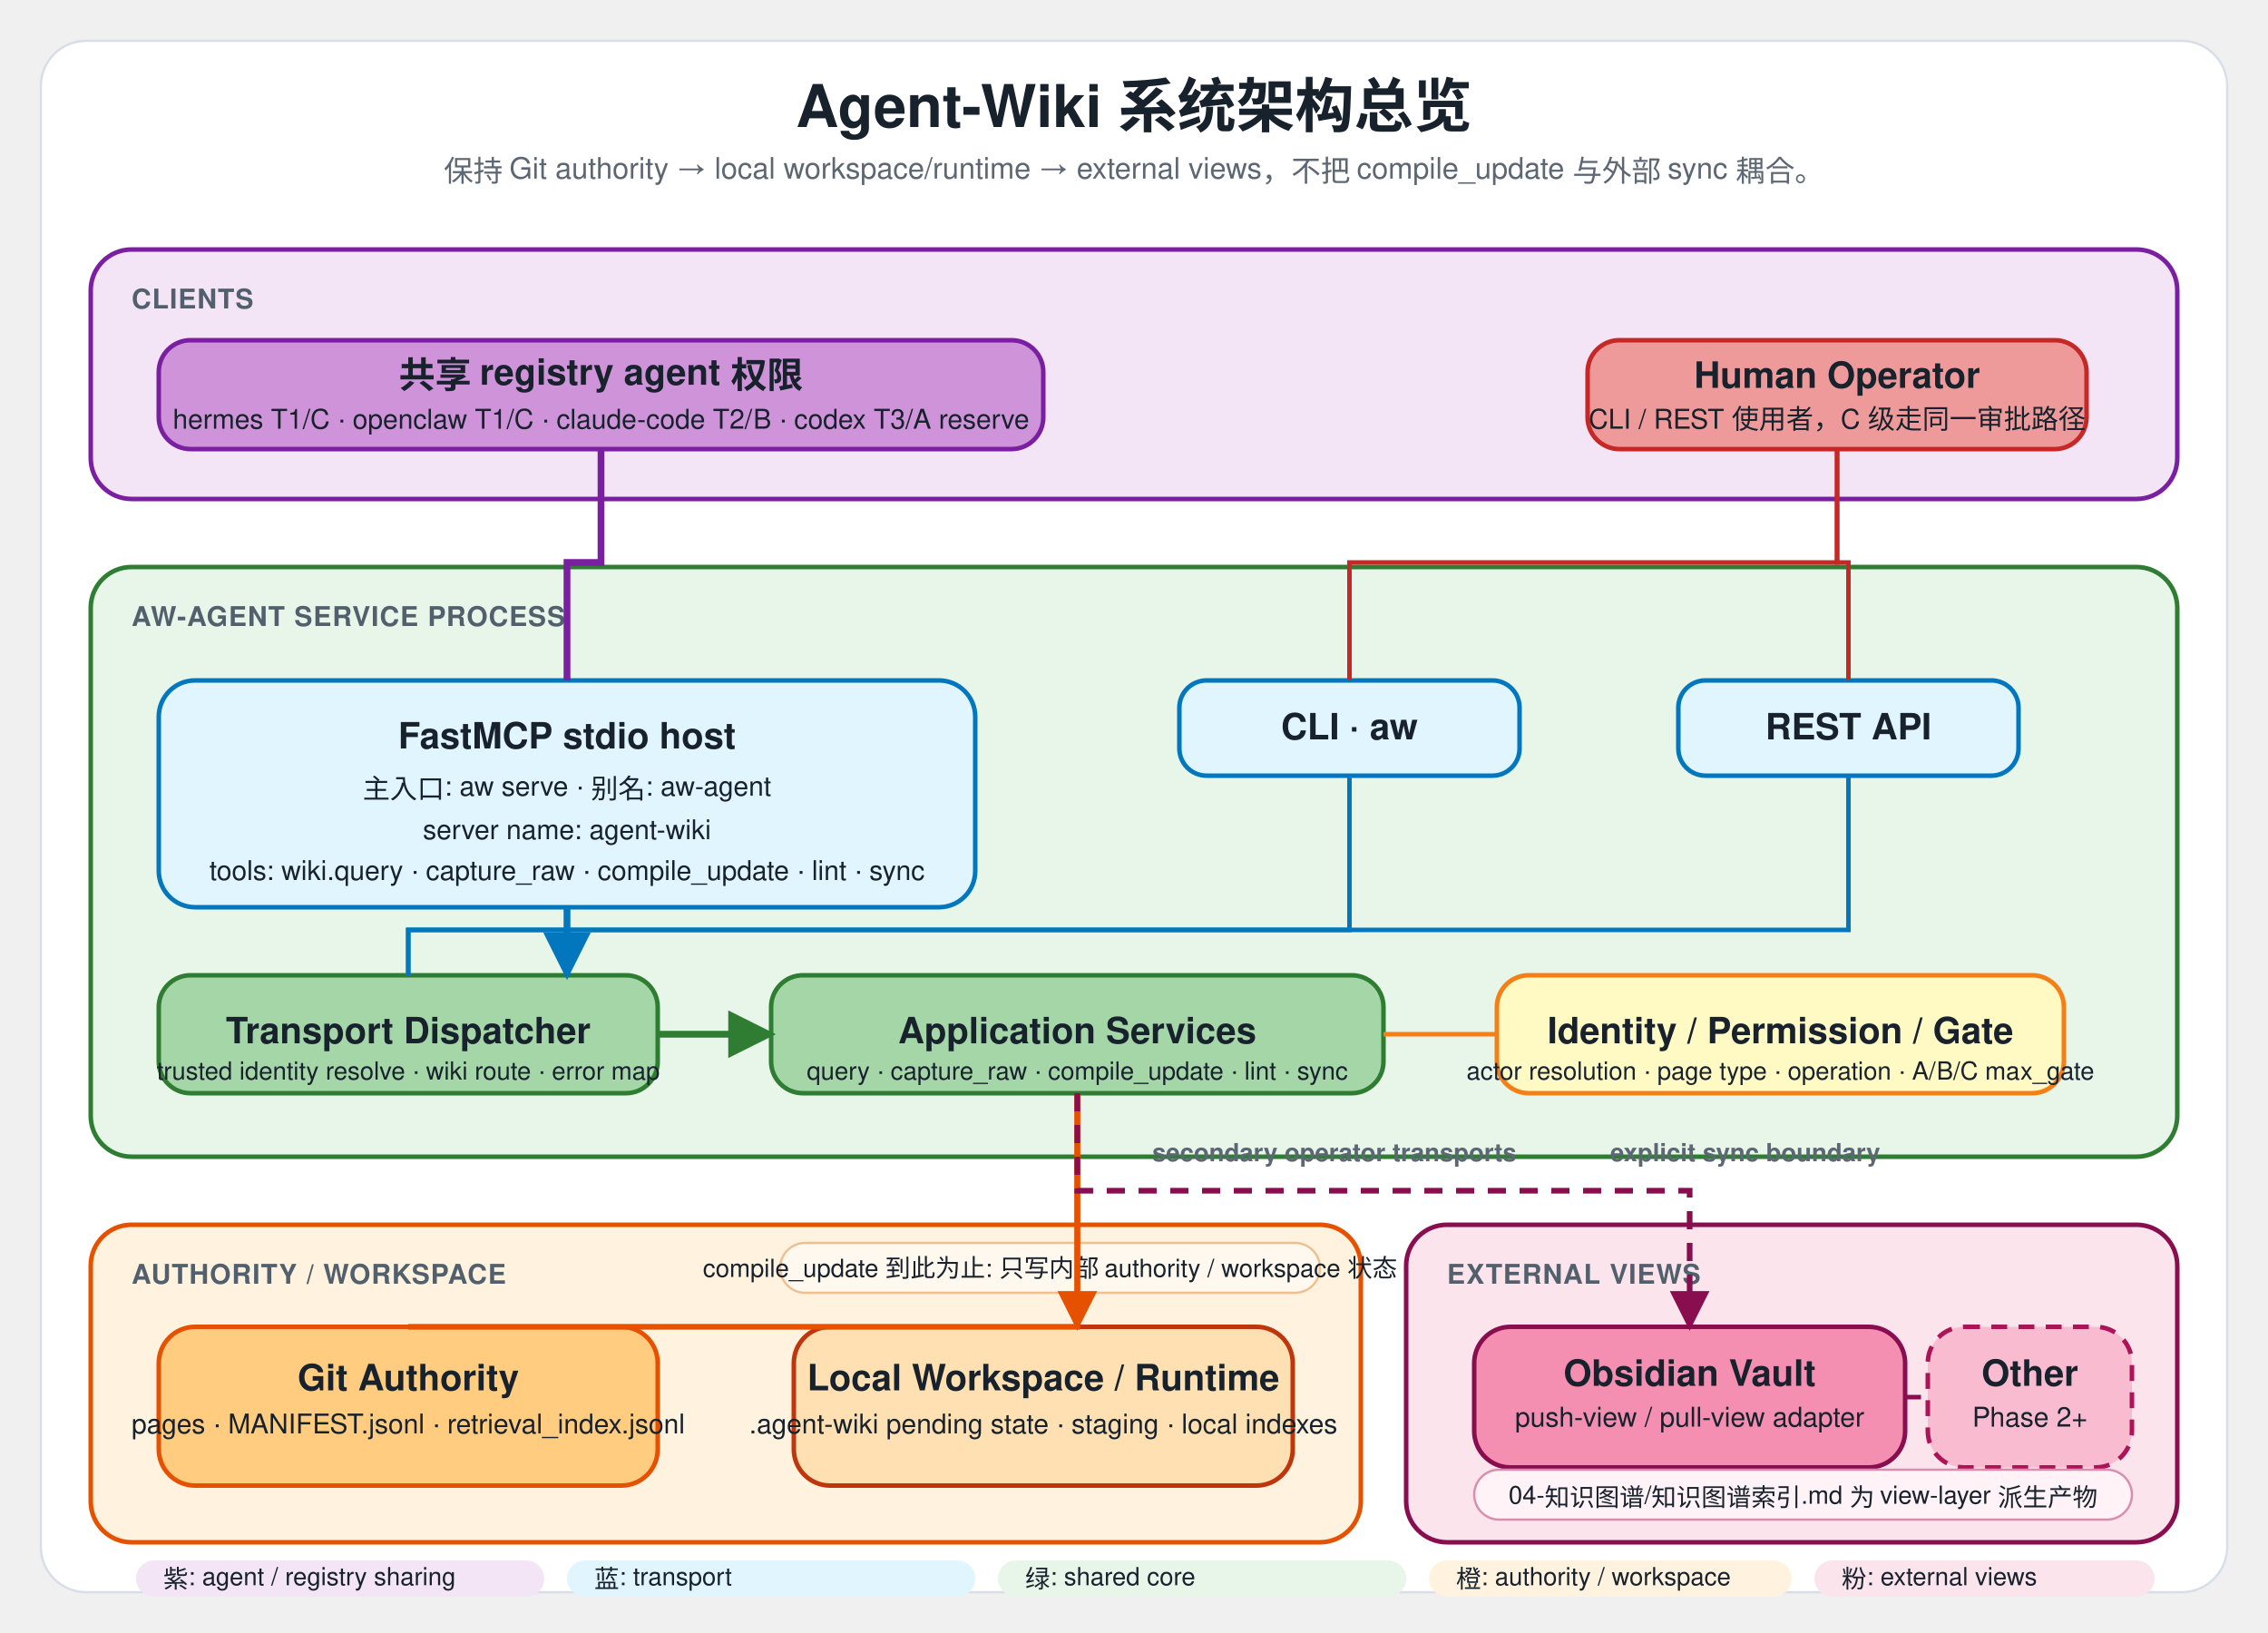
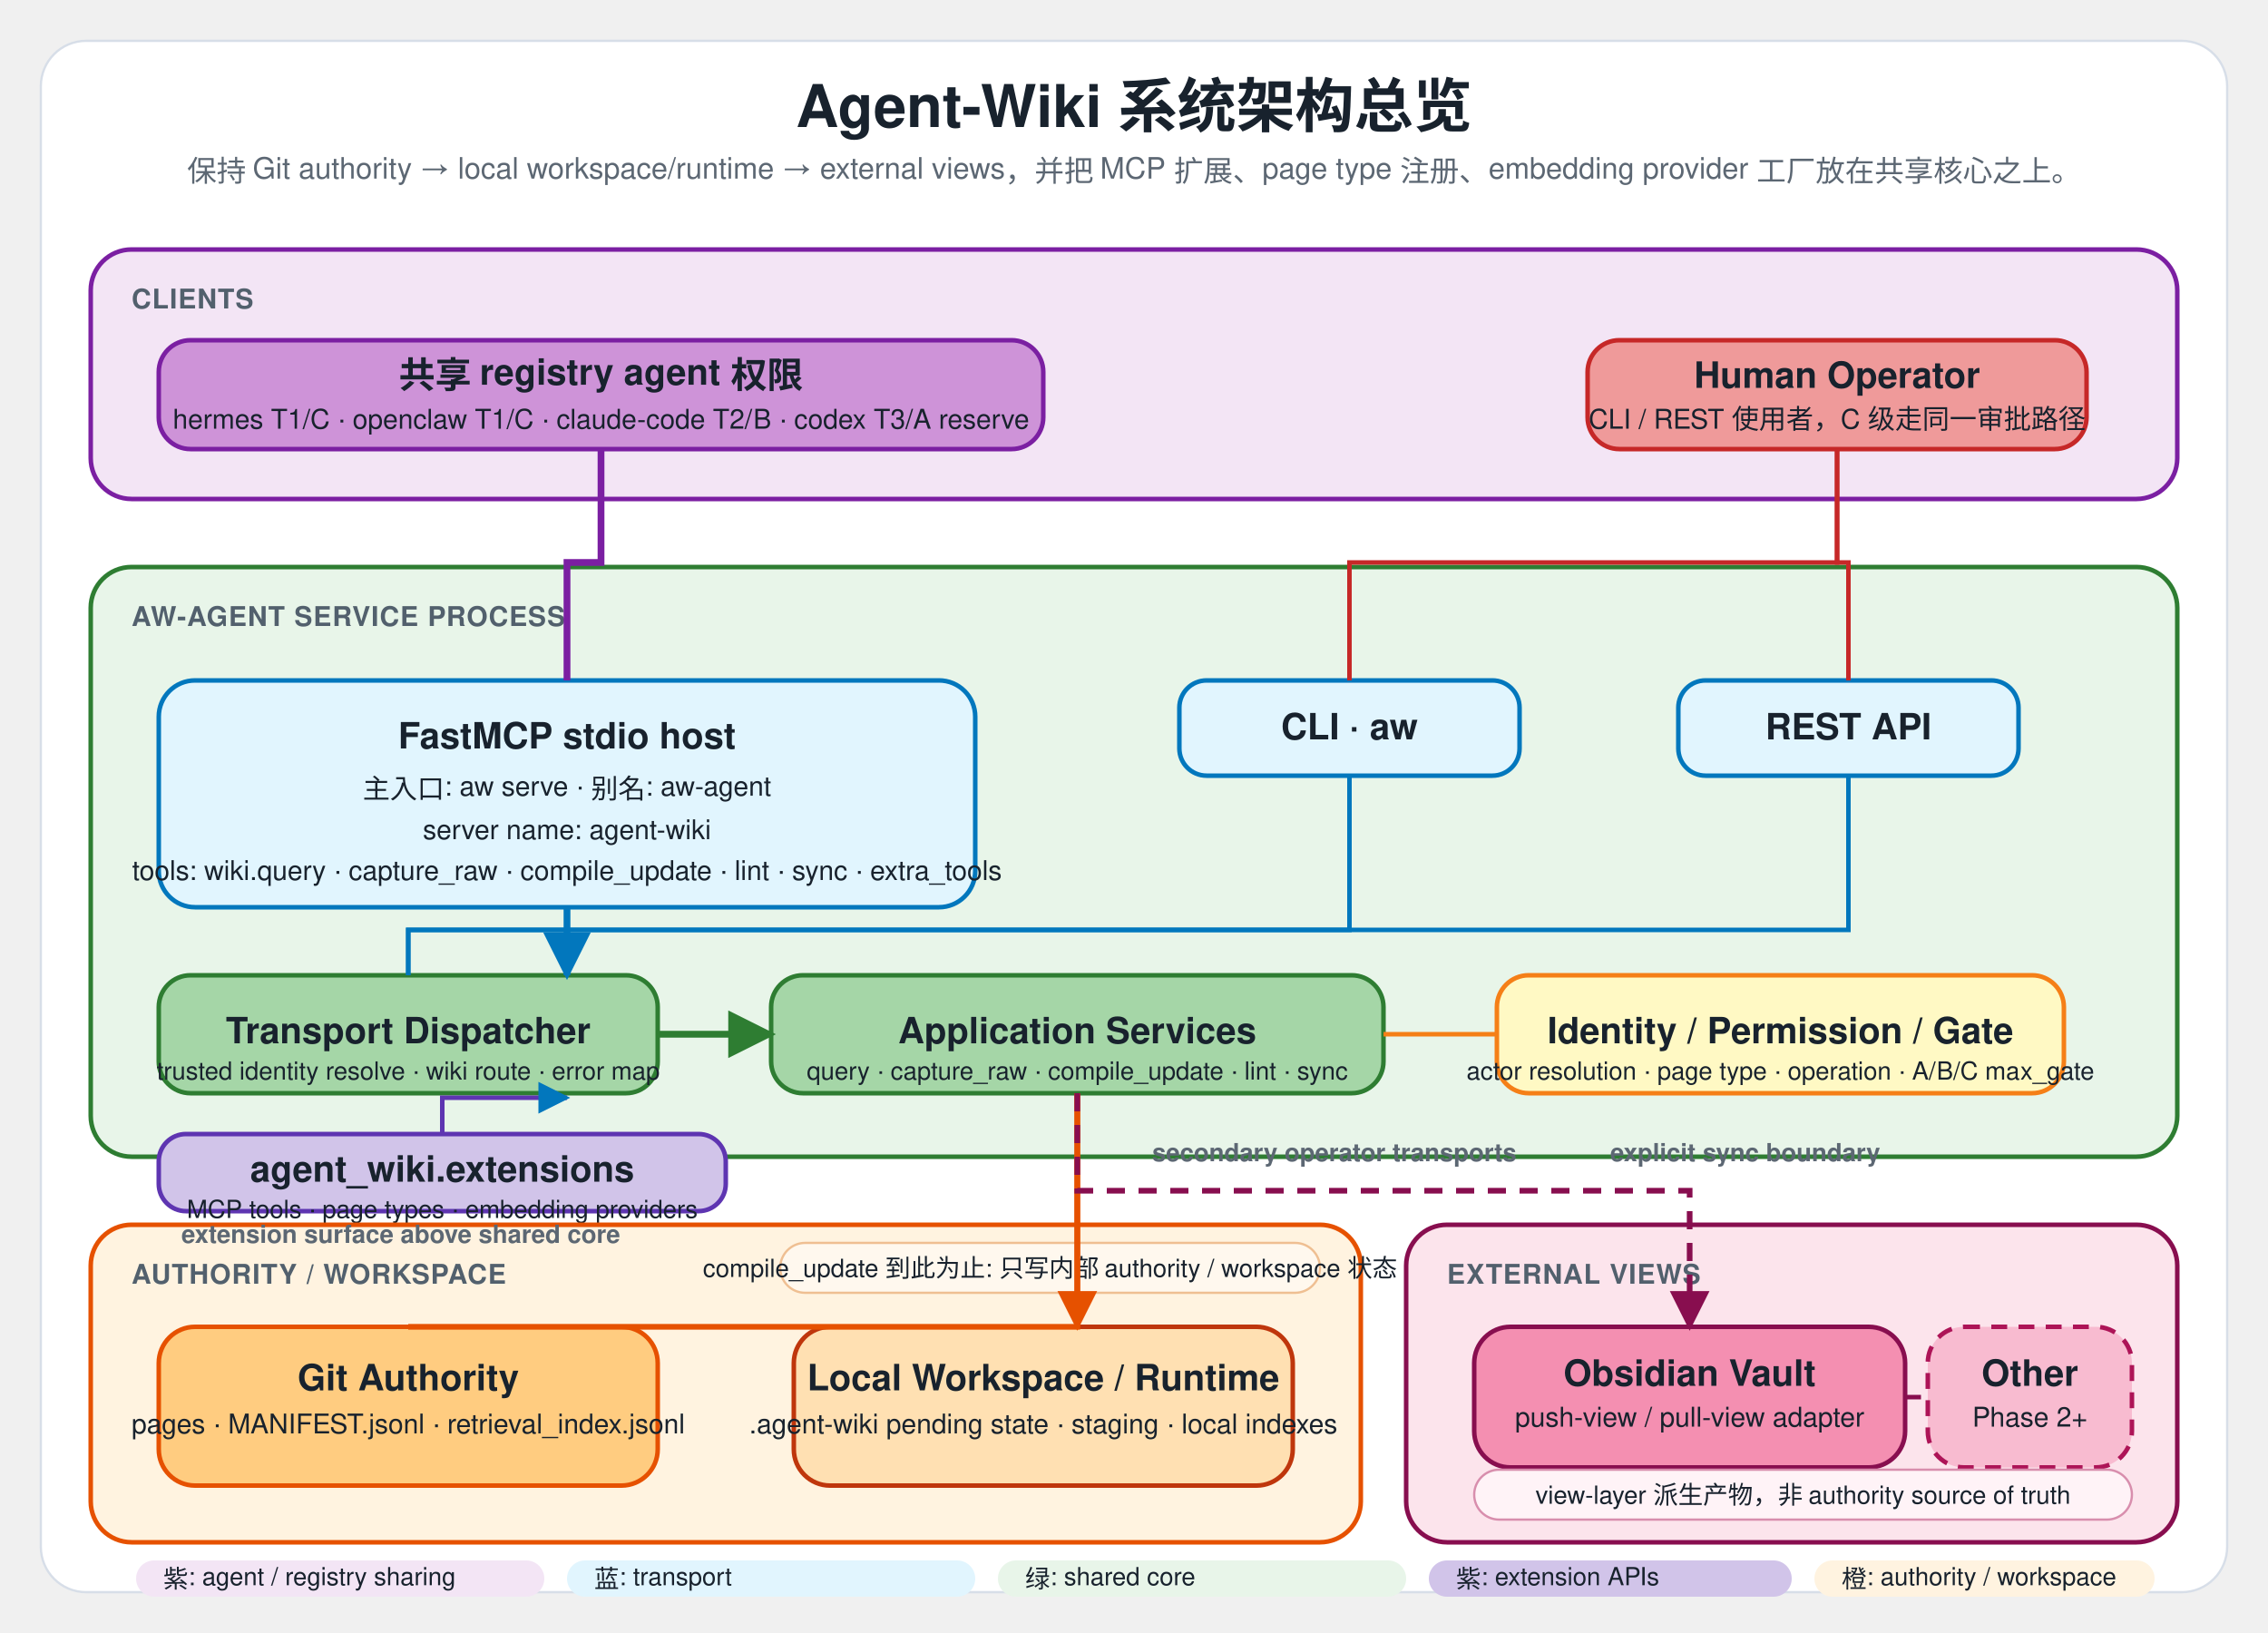
<svg xmlns="http://www.w3.org/2000/svg" width="1000" height="720" viewBox="0 0 1000 720" role="img" aria-labelledby="title desc">
  <defs>
    <marker id="arrow-blue" viewBox="0 0 10 10" refX="9" refY="5" markerWidth="7" markerHeight="7" orient="auto-start-reverse">
      <path d="M 0 0 L 10 5 L 0 10 z" fill="#0277bd" />
    </marker>
    <marker id="arrow-green" viewBox="0 0 10 10" refX="9" refY="5" markerWidth="7" markerHeight="7" orient="auto-start-reverse">
      <path d="M 0 0 L 10 5 L 0 10 z" fill="#2e7d32" />
    </marker>
    <marker id="arrow-orange" viewBox="0 0 10 10" refX="9" refY="5" markerWidth="7" markerHeight="7" orient="auto-start-reverse">
      <path d="M 0 0 L 10 5 L 0 10 z" fill="#e65100" />
    </marker>
    <marker id="arrow-pink" viewBox="0 0 10 10" refX="9" refY="5" markerWidth="7" markerHeight="7" orient="auto-start-reverse">
      <path d="M 0 0 L 10 5 L 0 10 z" fill="#880e4f" />
    </marker>
    <style>
      text { font-family: -apple-system, BlinkMacSystemFont, 'Segoe UI', Helvetica, Arial, sans-serif; fill: #18222d; }
      .title { font-size: 26px; font-weight: 700; }
      .subtitle { font-size: 13px; fill: #5c6773; }
      .section { font-size: 12px; font-weight: 700; fill: #52606d; letter-spacing: 0.4px; }
      .box-title { font-size: 16px; font-weight: 700; }
      .box-copy { font-size: 12px; }
      .small { font-size: 11px; }
      .label { font-size: 11px; font-weight: 600; fill: #5c6773; }
      .legend { font-size: 11px; }
    </style>
  </defs>
  <rect x="18" y="18" width="964" height="684" rx="20" fill="#ffffff" stroke="#d7dee8" />
  <text x="500" y="56" text-anchor="middle" class="title">Agent-Wiki 系统架构总览</text>
-   <text x="500" y="80" text-anchor="middle" class="subtitle">保持 Git authority → local workspace/runtime → external views，不把 compile_update 与外部 sync 耦合。</text>
+   <text x="500" y="80" text-anchor="middle" class="subtitle">保持 Git authority → local workspace/runtime → external views，并把 MCP 扩展、page type 注册、embedding provider 工厂放在共享核心之上。</text>
  <rect x="40" y="110" width="920" height="110" rx="18" fill="#f3e5f5" stroke="#7b1fa2" stroke-width="2" />
  <text x="58" y="136" class="section">CLIENTS</text>
  <rect x="70" y="150" width="390" height="48" rx="14" fill="#ce93d8" stroke="#7b1fa2" stroke-width="2" />
  <text x="265" y="171" text-anchor="middle" class="box-title">共享 registry agent 权限</text>
  <text x="265" y="189" text-anchor="middle" class="box-copy">hermes T1/C · openclaw T1/C · claude-code T2/B · codex T3/A reserve</text>
  <rect x="700" y="150" width="220" height="48" rx="14" fill="#ef9a9a" stroke="#c62828" stroke-width="2" />
  <text x="810" y="171" text-anchor="middle" class="box-title">Human Operator</text>
  <text x="810" y="189" text-anchor="middle" class="box-copy">CLI / REST 使用者，C 级走同一审批路径</text>
  <rect x="40" y="250" width="920" height="260" rx="18" fill="#e8f5e9" stroke="#2e7d32" stroke-width="2" />
  <text x="58" y="276" class="section">AW-AGENT SERVICE PROCESS</text>
  <rect x="70" y="300" width="360" height="100" rx="16" fill="#e1f5fe" stroke="#0277bd" stroke-width="2" />
  <text x="250" y="330" text-anchor="middle" class="box-title">FastMCP stdio host</text>
  <text x="250" y="352" text-anchor="middle" class="box-copy">主入口: aw serve · 别名: aw-agent</text>
  <text x="250" y="370" text-anchor="middle" class="box-copy">server name: agent-wiki</text>
-   <text x="250" y="388" text-anchor="middle" class="box-copy">tools: wiki.query · capture_raw · compile_update · lint · sync</text>
+   <text x="250" y="388" text-anchor="middle" class="box-copy">tools: wiki.query · capture_raw · compile_update · lint · sync · extra_tools</text>
  <rect x="520" y="300" width="150" height="42" rx="12" fill="#e1f5fe" stroke="#0277bd" stroke-width="2" />
  <text x="595" y="326" text-anchor="middle" class="box-title">CLI · aw</text>
  <rect x="740" y="300" width="150" height="42" rx="12" fill="#e1f5fe" stroke="#0277bd" stroke-width="2" />
  <text x="815" y="326" text-anchor="middle" class="box-title">REST API</text>
  <rect x="70" y="430" width="220" height="52" rx="14" fill="#a5d6a7" stroke="#2e7d32" stroke-width="2" />
  <text x="180" y="460" text-anchor="middle" class="box-title">Transport Dispatcher</text>
  <text x="180" y="476" text-anchor="middle" class="small">trusted identity resolve · wiki route · error map</text>
  <rect x="340" y="430" width="270" height="52" rx="14" fill="#a5d6a7" stroke="#2e7d32" stroke-width="2" />
  <text x="475" y="460" text-anchor="middle" class="box-title">Application Services</text>
  <text x="475" y="476" text-anchor="middle" class="small">query · capture_raw · compile_update · lint · sync</text>
  <rect x="660" y="430" width="250" height="52" rx="14" fill="#fff9c4" stroke="#f57f17" stroke-width="2" />
  <text x="785" y="460" text-anchor="middle" class="box-title">Identity / Permission / Gate</text>
  <text x="785" y="476" text-anchor="middle" class="small">actor resolution · page type · operation · A/B/C max_gate</text>
+   <rect x="70" y="500" width="250" height="34" rx="12" fill="#d1c4e9" stroke="#5e35b1" stroke-width="2" />
+   <text x="195" y="521" text-anchor="middle" class="box-title">agent_wiki.extensions</text>
+   <text x="195" y="537" text-anchor="middle" class="small">MCP tools · page types · embedding providers</text>
+   <path d="M 195 500 V 484 H 250" fill="none" stroke="#5e35b1" stroke-width="2" marker-end="url(#arrow-blue)" />
  <rect x="40" y="540" width="560" height="140" rx="18" fill="#fff3e0" stroke="#e65100" stroke-width="2" />
  <text x="58" y="566" class="section">AUTHORITY / WORKSPACE</text>
  <rect x="70" y="585" width="220" height="70" rx="16" fill="#ffcc80" stroke="#e65100" stroke-width="2" />
  <text x="180" y="613" text-anchor="middle" class="box-title">Git Authority</text>
  <text x="180" y="632" text-anchor="middle" class="box-copy">pages · MANIFEST.jsonl · retrieval_index.jsonl</text>
  <rect x="350" y="585" width="220" height="70" rx="16" fill="#ffe0b2" stroke="#bf360c" stroke-width="2" />
  <text x="460" y="613" text-anchor="middle" class="box-title">Local Workspace / Runtime</text>
  <text x="460" y="632" text-anchor="middle" class="box-copy">.agent-wiki pending state · staging · local indexes</text>
  <rect x="620" y="540" width="340" height="140" rx="18" fill="#fce4ec" stroke="#880e4f" stroke-width="2" />
  <text x="638" y="566" class="section">EXTERNAL VIEWS</text>
  <rect x="650" y="585" width="190" height="62" rx="16" fill="#f48fb1" stroke="#880e4f" stroke-width="2" />
  <text x="745" y="611" text-anchor="middle" class="box-title">Obsidian Vault</text>
  <text x="745" y="629" text-anchor="middle" class="box-copy">push-view / pull-view adapter</text>
  <rect x="850" y="585" width="90" height="62" rx="16" fill="#f8bbd0" stroke="#ad1457" stroke-width="2" stroke-dasharray="7 5" />
  <text x="895" y="611" text-anchor="middle" class="box-title">Other</text>
  <text x="895" y="629" text-anchor="middle" class="box-copy">Phase 2+</text>
  <rect x="650" y="648" width="290" height="22" rx="11" fill="#fff3f7" stroke="#d88ead" />
-   <text x="795" y="663" text-anchor="middle" class="small">04-知识图谱/知识图谱索引.md 为 view-layer 派生产物</text>
+   <text x="795" y="663" text-anchor="middle" class="small">view-layer 派生产物，非 authority source of truth</text>
  <rect x="344" y="548" width="238" height="22" rx="11" fill="#fff8ee" stroke="#efbf92" />
  <text x="463" y="563" text-anchor="middle" class="small">compile_update 到此为止: 只写内部 authority / workspace 状态</text>
+   <text x="80" y="548" class="label">extension surface above shared core</text>
  <text x="508" y="512" class="label">secondary operator transports</text>
  <text x="710" y="512" class="label">explicit sync boundary</text>
  <path d="M 265 198 V 248 H 250 V 300" fill="none" stroke="#7b1fa2" stroke-width="3" />
  <path d="M 810 198 V 248 H 595 V 300" fill="none" stroke="#c62828" stroke-width="2" />
  <path d="M 810 198 V 248 H 815 V 300" fill="none" stroke="#c62828" stroke-width="2" />
  <path d="M 250 400 V 430" fill="none" stroke="#0277bd" stroke-width="3" marker-end="url(#arrow-blue)" />
  <path d="M 595 342 V 410 H 180 V 430" fill="none" stroke="#0277bd" stroke-width="2" />
  <path d="M 815 342 V 410 H 180 V 430" fill="none" stroke="#0277bd" stroke-width="2" />
  <path d="M 290 456 H 340" fill="none" stroke="#2e7d32" stroke-width="3" marker-end="url(#arrow-green)" />
  <path d="M 610 456 H 660" fill="none" stroke="#f57f17" stroke-width="2" />
  <path d="M 475 482 V 585 H 180" fill="none" stroke="#e65100" stroke-width="2.5" />
  <path d="M 475 482 V 585" fill="none" stroke="#e65100" stroke-width="2.5" marker-end="url(#arrow-orange)" />
  <path d="M 475 482 V 525 H 745 V 585" fill="none" stroke="#880e4f" stroke-width="2.5" stroke-dasharray="8 6" marker-end="url(#arrow-pink)" />
  <path d="M 840 616 H 850" fill="none" stroke="#880e4f" stroke-width="2" stroke-dasharray="7 5" />
  <rect x="60" y="688" width="180" height="16" rx="8" fill="#f3e5f5" stroke="none" />
  <text x="72" y="700" class="legend">紫: agent / registry sharing</text>
  <rect x="250" y="688" width="180" height="16" rx="8" fill="#e1f5fe" stroke="none" />
  <text x="262" y="700" class="legend">蓝: transport</text>
  <rect x="440" y="688" width="180" height="16" rx="8" fill="#e8f5e9" stroke="none" />
  <text x="452" y="700" class="legend">绿: shared core</text>
-   <rect x="630" y="688" width="160" height="16" rx="8" fill="#fff3e0" stroke="none" />
-   <text x="642" y="700" class="legend">橙: authority / workspace</text>
-   <rect x="800" y="688" width="150" height="16" rx="8" fill="#fce4ec" stroke="none" />
-   <text x="812" y="700" class="legend">粉: external views</text>
+   <rect x="630" y="688" width="160" height="16" rx="8" fill="#d1c4e9" stroke="none" />
+   <text x="642" y="700" class="legend">紫: extension APIs</text>
+   <rect x="800" y="688" width="150" height="16" rx="8" fill="#fff3e0" stroke="none" />
+   <text x="812" y="700" class="legend">橙: authority / workspace</text>
</svg>
